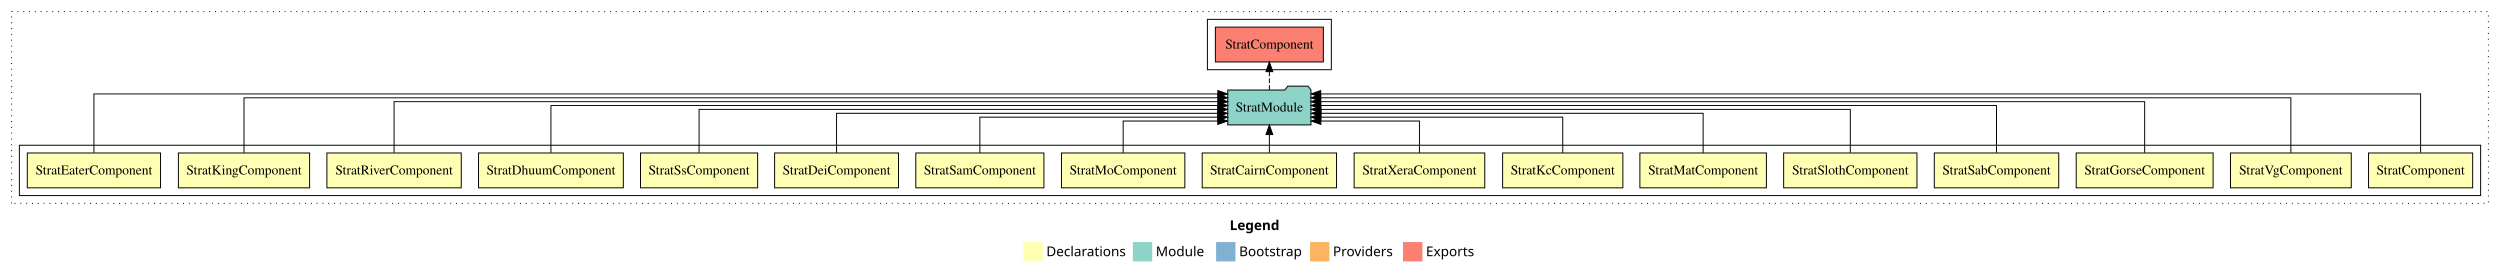
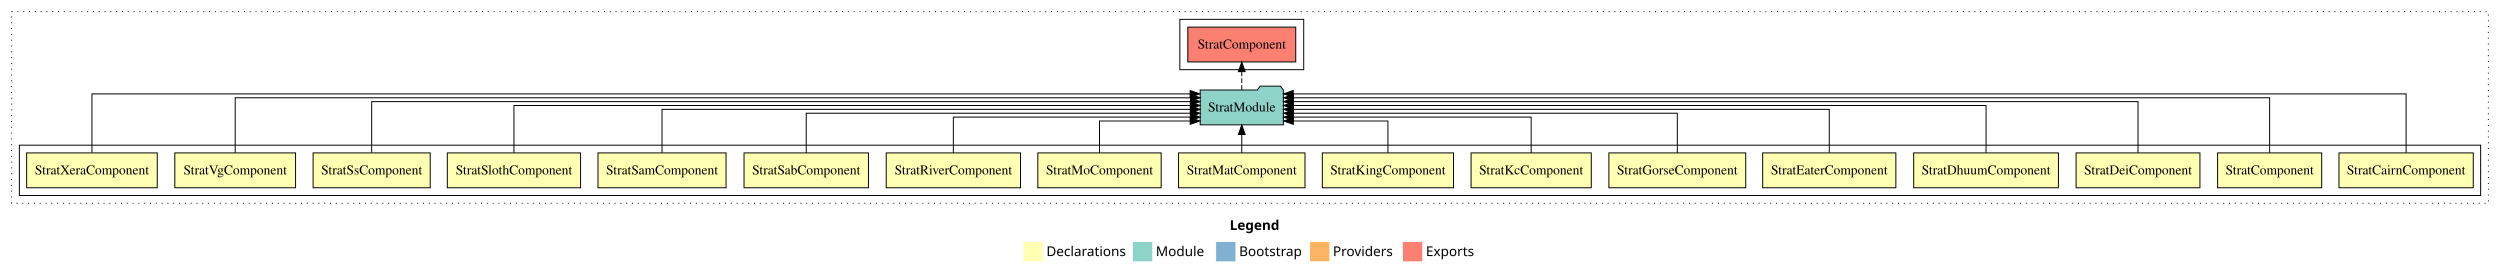
- <svg xmlns="http://www.w3.org/2000/svg" width="2582pt" height="284pt" viewBox="0.00 0.00 2582.00 284.00">
+ <svg xmlns="http://www.w3.org/2000/svg" width="2583pt" height="284pt" viewBox="0.00 0.00 2583.00 284.00">
  <g id="graph0" class="graph" transform="scale(1 1) rotate(0) translate(4 280)">
-     <polygon fill="#ffffff" stroke="transparent" points="-4,4 -4,-280 2578,-280 2578,4 -4,4" />
-     <text text-anchor="start" x="1266.009" y="-42.4" font-family="sans-serif" font-weight="bold" font-size="14.00" fill="#000000">Legend</text>
-     <polygon fill="#ffffb3" stroke="transparent" points="1053,-10 1053,-30 1073,-30 1073,-10 1053,-10" />
-     <text text-anchor="start" x="1076.629" y="-15.4" font-family="sans-serif" font-size="14.00" fill="#000000">  Declarations</text>
-     <polygon fill="#8dd3c7" stroke="transparent" points="1166,-10 1166,-30 1186,-30 1186,-10 1166,-10" />
-     <text text-anchor="start" x="1189.725" y="-15.4" font-family="sans-serif" font-size="14.00" fill="#000000">  Module</text>
-     <polygon fill="#80b1d3" stroke="transparent" points="1252,-10 1252,-30 1272,-30 1272,-10 1252,-10" />
-     <text text-anchor="start" x="1275.781" y="-15.4" font-family="sans-serif" font-size="14.00" fill="#000000">  Bootstrap</text>
-     <polygon fill="#fdb462" stroke="transparent" points="1349,-10 1349,-30 1369,-30 1369,-10 1349,-10" />
-     <text text-anchor="start" x="1372.673" y="-15.4" font-family="sans-serif" font-size="14.00" fill="#000000">  Providers</text>
-     <polygon fill="#fb8072" stroke="transparent" points="1445,-10 1445,-30 1465,-30 1465,-10 1445,-10" />
-     <text text-anchor="start" x="1468.726" y="-15.4" font-family="sans-serif" font-size="14.00" fill="#000000">  Exports</text>
+     <polygon fill="#ffffff" stroke="transparent" points="-4,4 -4,-280 2579,-280 2579,4 -4,4" />
+     <text text-anchor="start" x="1266.509" y="-42.4" font-family="sans-serif" font-weight="bold" font-size="14.00" fill="#000000">Legend</text>
+     <polygon fill="#ffffb3" stroke="transparent" points="1053.5,-10 1053.5,-30 1073.5,-30 1073.5,-10 1053.5,-10" />
+     <text text-anchor="start" x="1077.129" y="-15.4" font-family="sans-serif" font-size="14.00" fill="#000000">  Declarations</text>
+     <polygon fill="#8dd3c7" stroke="transparent" points="1166.5,-10 1166.5,-30 1186.5,-30 1186.5,-10 1166.5,-10" />
+     <text text-anchor="start" x="1190.225" y="-15.4" font-family="sans-serif" font-size="14.00" fill="#000000">  Module</text>
+     <polygon fill="#80b1d3" stroke="transparent" points="1252.5,-10 1252.5,-30 1272.5,-30 1272.5,-10 1252.5,-10" />
+     <text text-anchor="start" x="1276.281" y="-15.4" font-family="sans-serif" font-size="14.00" fill="#000000">  Bootstrap</text>
+     <polygon fill="#fdb462" stroke="transparent" points="1349.5,-10 1349.5,-30 1369.5,-30 1369.5,-10 1349.5,-10" />
+     <text text-anchor="start" x="1373.173" y="-15.4" font-family="sans-serif" font-size="14.00" fill="#000000">  Providers</text>
+     <polygon fill="#fb8072" stroke="transparent" points="1445.5,-10 1445.5,-30 1465.5,-30 1465.5,-10 1445.5,-10" />
+     <text text-anchor="start" x="1469.226" y="-15.4" font-family="sans-serif" font-size="14.00" fill="#000000">  Exports</text>
    <g id="clust1" class="cluster">
-       <polygon fill="none" stroke="#000000" stroke-dasharray="1,5" points="8,-70 8,-268 2566,-268 2566,-70 8,-70" />
+       <polygon fill="none" stroke="#000000" stroke-dasharray="1,5" points="8,-70 8,-268 2567,-268 2567,-70 8,-70" />
    </g>
    <g id="clust2" class="cluster">
-       <polygon fill="none" stroke="#000000" points="16,-78 16,-130 2558,-130 2558,-78 16,-78" />
+       <polygon fill="none" stroke="#000000" points="16,-78 16,-130 2559,-130 2559,-78 16,-78" />
    </g>
    <g id="clust21" class="cluster">
-       <polygon fill="none" stroke="#000000" points="1243,-208 1243,-260 1371,-260 1371,-208 1243,-208" />
+       <polygon fill="none" stroke="#000000" points="1215,-208 1215,-260 1343,-260 1343,-208 1215,-208" />
    </g>
    <g id="node1" class="node">
-       <polygon fill="#ffffb3" stroke="#000000" points="2549.772,-122 2442.228,-122 2442.228,-86 2549.772,-86 2549.772,-122" />
-       <text text-anchor="middle" x="2496" y="-99.8" font-family="Times,serif" font-size="14.00" fill="#000000">StratComponent</text>
+       <polygon fill="#ffffb3" stroke="#000000" points="2551.374,-122 2412.626,-122 2412.626,-86 2551.374,-86 2551.374,-122" />
+       <text text-anchor="middle" x="2482" y="-99.8" font-family="Times,serif" font-size="14.00" fill="#000000">StratCairnComponent</text>
    </g>
    <g id="node18" class="node">
-       <polygon fill="#8dd3c7" stroke="#000000" points="1349.989,-187 1346.989,-191 1325.989,-191 1322.989,-187 1264.011,-187 1264.011,-151 1349.989,-151 1349.989,-187" />
-       <text text-anchor="middle" x="1307" y="-164.8" font-family="Times,serif" font-size="14.00" fill="#000000">StratModule</text>
+       <polygon fill="#8dd3c7" stroke="#000000" points="1321.989,-187 1318.989,-191 1297.989,-191 1294.989,-187 1236.011,-187 1236.011,-151 1321.989,-151 1321.989,-187" />
+       <text text-anchor="middle" x="1279" y="-164.8" font-family="Times,serif" font-size="14.00" fill="#000000">StratModule</text>
    </g>
    <g id="edge1" class="edge">
-       <path fill="none" stroke="#000000" d="M2496,-122.323C2496,-145.66 2496,-183 2496,-183 2496,-183 1360.02,-183 1360.02,-183" />
-       <polygon fill="#000000" stroke="#000000" points="1360.02,-179.5 1350.02,-183 1360.02,-186.5 1360.02,-179.5" />
+       <path fill="none" stroke="#000000" d="M2482,-122.323C2482,-145.66 2482,-183 2482,-183 2482,-183 1332.17,-183 1332.17,-183" />
+       <polygon fill="#000000" stroke="#000000" points="1332.17,-179.5 1322.17,-183 1332.17,-186.5 1332.17,-179.5" />
    </g>
    <g id="node2" class="node">
-       <polygon fill="#ffffb3" stroke="#000000" points="2424.378,-122 2299.622,-122 2299.622,-86 2424.378,-86 2424.378,-122" />
-       <text text-anchor="middle" x="2362" y="-99.8" font-family="Times,serif" font-size="14.00" fill="#000000">StratVgComponent</text>
+       <polygon fill="#ffffb3" stroke="#000000" points="2394.772,-122 2287.228,-122 2287.228,-86 2394.772,-86 2394.772,-122" />
+       <text text-anchor="middle" x="2341" y="-99.8" font-family="Times,serif" font-size="14.00" fill="#000000">StratComponent</text>
    </g>
    <g id="edge2" class="edge">
-       <path fill="none" stroke="#000000" d="M2362,-122.155C2362,-144.352 2362,-179 2362,-179 2362,-179 1359.993,-179 1359.993,-179" />
-       <polygon fill="#000000" stroke="#000000" points="1359.994,-175.5 1349.993,-179 1359.993,-182.5 1359.994,-175.5" />
+       <path fill="none" stroke="#000000" d="M2341,-122.155C2341,-144.352 2341,-179 2341,-179 2341,-179 1332.279,-179 1332.279,-179" />
+       <polygon fill="#000000" stroke="#000000" points="1332.279,-175.5 1322.279,-179 1332.279,-182.5 1332.279,-175.5" />
    </g>
    <g id="node3" class="node">
-       <polygon fill="#ffffb3" stroke="#000000" points="2281.698,-122 2140.302,-122 2140.302,-86 2281.698,-86 2281.698,-122" />
-       <text text-anchor="middle" x="2211" y="-99.8" font-family="Times,serif" font-size="14.00" fill="#000000">StratGorseComponent</text>
+       <polygon fill="#ffffb3" stroke="#000000" points="2268.983,-122 2141.017,-122 2141.017,-86 2268.983,-86 2268.983,-122" />
+       <text text-anchor="middle" x="2205" y="-99.8" font-family="Times,serif" font-size="14.00" fill="#000000">StratDeiComponent</text>
    </g>
    <g id="edge3" class="edge">
-       <path fill="none" stroke="#000000" d="M2211,-122.284C2211,-143.321 2211,-175 2211,-175 2211,-175 1359.994,-175 1359.994,-175" />
-       <polygon fill="#000000" stroke="#000000" points="1359.994,-171.5 1349.994,-175 1359.994,-178.5 1359.994,-171.5" />
+       <path fill="none" stroke="#000000" d="M2205,-122.284C2205,-143.321 2205,-175 2205,-175 2205,-175 1332.113,-175 1332.113,-175" />
+       <polygon fill="#000000" stroke="#000000" points="1332.113,-171.5 1322.113,-175 1332.113,-178.5 1332.113,-171.5" />
    </g>
    <g id="node4" class="node">
-       <polygon fill="#ffffb3" stroke="#000000" points="2122.269,-122 1993.731,-122 1993.731,-86 2122.269,-86 2122.269,-122" />
-       <text text-anchor="middle" x="2058" y="-99.8" font-family="Times,serif" font-size="14.00" fill="#000000">StratSabComponent</text>
+       <polygon fill="#ffffb3" stroke="#000000" points="2122.769,-122 1973.231,-122 1973.231,-86 2122.769,-86 2122.769,-122" />
+       <text text-anchor="middle" x="2048" y="-99.8" font-family="Times,serif" font-size="14.00" fill="#000000">StratDhuumComponent</text>
    </g>
    <g id="edge4" class="edge">
-       <path fill="none" stroke="#000000" d="M2058,-122.308C2058,-142.145 2058,-171 2058,-171 2058,-171 1360.074,-171 1360.074,-171" />
-       <polygon fill="#000000" stroke="#000000" points="1360.074,-167.5 1350.074,-171 1360.074,-174.5 1360.074,-167.5" />
+       <path fill="none" stroke="#000000" d="M2048,-122.308C2048,-142.145 2048,-171 2048,-171 2048,-171 1331.993,-171 1331.993,-171" />
+       <polygon fill="#000000" stroke="#000000" points="1331.993,-167.5 1321.993,-171 1331.993,-174.5 1331.993,-167.5" />
    </g>
    <g id="node5" class="node">
-       <polygon fill="#ffffb3" stroke="#000000" points="1975.836,-122 1838.164,-122 1838.164,-86 1975.836,-86 1975.836,-122" />
-       <text text-anchor="middle" x="1907" y="-99.8" font-family="Times,serif" font-size="14.00" fill="#000000">StratSlothComponent</text>
+       <polygon fill="#ffffb3" stroke="#000000" points="1954.805,-122 1817.195,-122 1817.195,-86 1954.805,-86 1954.805,-122" />
+       <text text-anchor="middle" x="1886" y="-99.8" font-family="Times,serif" font-size="14.00" fill="#000000">StratEaterComponent</text>
    </g>
    <g id="edge5" class="edge">
-       <path fill="none" stroke="#000000" d="M1907,-122.222C1907,-140.828 1907,-167 1907,-167 1907,-167 1360.15,-167 1360.15,-167" />
-       <polygon fill="#000000" stroke="#000000" points="1360.151,-163.5 1350.15,-167 1360.15,-170.5 1360.151,-163.5" />
+       <path fill="none" stroke="#000000" d="M1886,-122.222C1886,-140.828 1886,-167 1886,-167 1886,-167 1332.167,-167 1332.167,-167" />
+       <polygon fill="#000000" stroke="#000000" points="1332.167,-163.5 1322.167,-167 1332.167,-170.5 1332.167,-163.5" />
    </g>
    <g id="node6" class="node">
-       <polygon fill="#ffffb3" stroke="#000000" points="1820.322,-122 1689.678,-122 1689.678,-86 1820.322,-86 1820.322,-122" />
-       <text text-anchor="middle" x="1755" y="-99.8" font-family="Times,serif" font-size="14.00" fill="#000000">StratMatComponent</text>
+       <polygon fill="#ffffb3" stroke="#000000" points="1799.698,-122 1658.302,-122 1658.302,-86 1799.698,-86 1799.698,-122" />
+       <text text-anchor="middle" x="1729" y="-99.8" font-family="Times,serif" font-size="14.00" fill="#000000">StratGorseComponent</text>
    </g>
    <g id="edge6" class="edge">
-       <path fill="none" stroke="#000000" d="M1755,-122.022C1755,-139.373 1755,-163 1755,-163 1755,-163 1360.363,-163 1360.363,-163" />
-       <polygon fill="#000000" stroke="#000000" points="1360.363,-159.5 1350.363,-163 1360.363,-166.5 1360.363,-159.5" />
+       <path fill="none" stroke="#000000" d="M1729,-122.022C1729,-139.373 1729,-163 1729,-163 1729,-163 1332.148,-163 1332.148,-163" />
+       <polygon fill="#000000" stroke="#000000" points="1332.148,-159.5 1322.148,-163 1332.148,-166.5 1332.148,-159.5" />
    </g>
    <g id="node7" class="node">
-       <polygon fill="#ffffb3" stroke="#000000" points="1672.093,-122 1547.907,-122 1547.907,-86 1672.093,-86 1672.093,-122" />
-       <text text-anchor="middle" x="1610" y="-99.8" font-family="Times,serif" font-size="14.00" fill="#000000">StratKcComponent</text>
+       <polygon fill="#ffffb3" stroke="#000000" points="1640.093,-122 1515.907,-122 1515.907,-86 1640.093,-86 1640.093,-122" />
+       <text text-anchor="middle" x="1578" y="-99.8" font-family="Times,serif" font-size="14.00" fill="#000000">StratKcComponent</text>
    </g>
    <g id="edge7" class="edge">
-       <path fill="none" stroke="#000000" d="M1610,-122.009C1610,-138.049 1610,-159 1610,-159 1610,-159 1360.091,-159 1360.091,-159" />
-       <polygon fill="#000000" stroke="#000000" points="1360.091,-155.5 1350.091,-159 1360.091,-162.5 1360.091,-155.5" />
+       <path fill="none" stroke="#000000" d="M1578,-122.009C1578,-138.049 1578,-159 1578,-159 1578,-159 1332.158,-159 1332.158,-159" />
+       <polygon fill="#000000" stroke="#000000" points="1332.158,-155.5 1322.158,-159 1332.158,-162.5 1332.158,-155.5" />
    </g>
    <g id="node8" class="node">
-       <polygon fill="#ffffb3" stroke="#000000" points="1529.468,-122 1394.532,-122 1394.532,-86 1529.468,-86 1529.468,-122" />
-       <text text-anchor="middle" x="1462" y="-99.8" font-family="Times,serif" font-size="14.00" fill="#000000">StratXeraComponent</text>
+       <polygon fill="#ffffb3" stroke="#000000" points="1497.769,-122 1362.231,-122 1362.231,-86 1497.769,-86 1497.769,-122" />
+       <text text-anchor="middle" x="1430" y="-99.8" font-family="Times,serif" font-size="14.00" fill="#000000">StratKingComponent</text>
    </g>
    <g id="edge8" class="edge">
-       <path fill="none" stroke="#000000" d="M1462,-122.124C1462,-136.783 1462,-155 1462,-155 1462,-155 1360.176,-155 1360.176,-155" />
-       <polygon fill="#000000" stroke="#000000" points="1360.176,-151.5 1350.176,-155 1360.176,-158.5 1360.176,-151.5" />
+       <path fill="none" stroke="#000000" d="M1430,-122.124C1430,-136.783 1430,-155 1430,-155 1430,-155 1332.271,-155 1332.271,-155" />
+       <polygon fill="#000000" stroke="#000000" points="1332.271,-151.5 1322.271,-155 1332.271,-158.5 1332.271,-151.5" />
    </g>
    <g id="node9" class="node">
-       <polygon fill="#ffffb3" stroke="#000000" points="1376.374,-122 1237.626,-122 1237.626,-86 1376.374,-86 1376.374,-122" />
-       <text text-anchor="middle" x="1307" y="-99.8" font-family="Times,serif" font-size="14.00" fill="#000000">StratCairnComponent</text>
+       <polygon fill="#ffffb3" stroke="#000000" points="1344.322,-122 1213.678,-122 1213.678,-86 1344.322,-86 1344.322,-122" />
+       <text text-anchor="middle" x="1279" y="-99.8" font-family="Times,serif" font-size="14.00" fill="#000000">StratMatComponent</text>
    </g>
    <g id="edge9" class="edge">
-       <path fill="none" stroke="#000000" d="M1307,-122.106C1307,-122.106 1307,-140.991 1307,-140.991" />
-       <polygon fill="#000000" stroke="#000000" points="1303.5,-140.991 1307,-150.991 1310.5,-140.991 1303.5,-140.991" />
+       <path fill="none" stroke="#000000" d="M1279,-122.106C1279,-122.106 1279,-140.991 1279,-140.991" />
+       <polygon fill="#000000" stroke="#000000" points="1275.5,-140.991 1279,-150.991 1282.5,-140.991 1275.5,-140.991" />
    </g>
    <g id="node10" class="node">
-       <polygon fill="#ffffb3" stroke="#000000" points="1219.716,-122 1092.284,-122 1092.284,-86 1219.716,-86 1219.716,-122" />
-       <text text-anchor="middle" x="1156" y="-99.8" font-family="Times,serif" font-size="14.00" fill="#000000">StratMoComponent</text>
+       <polygon fill="#ffffb3" stroke="#000000" points="1195.716,-122 1068.284,-122 1068.284,-86 1195.716,-86 1195.716,-122" />
+       <text text-anchor="middle" x="1132" y="-99.8" font-family="Times,serif" font-size="14.00" fill="#000000">StratMoComponent</text>
    </g>
    <g id="edge10" class="edge">
-       <path fill="none" stroke="#000000" d="M1156,-122.124C1156,-136.783 1156,-155 1156,-155 1156,-155 1253.729,-155 1253.729,-155" />
-       <polygon fill="#000000" stroke="#000000" points="1253.729,-158.5 1263.729,-155 1253.729,-151.5 1253.729,-158.5" />
+       <path fill="none" stroke="#000000" d="M1132,-122.124C1132,-136.783 1132,-155 1132,-155 1132,-155 1225.69,-155 1225.69,-155" />
+       <polygon fill="#000000" stroke="#000000" points="1225.69,-158.5 1235.69,-155 1225.69,-151.5 1225.69,-158.5" />
    </g>
    <g id="node11" class="node">
-       <polygon fill="#ffffb3" stroke="#000000" points="1074.16,-122 941.84,-122 941.84,-86 1074.16,-86 1074.16,-122" />
-       <text text-anchor="middle" x="1008" y="-99.8" font-family="Times,serif" font-size="14.00" fill="#000000">StratSamComponent</text>
+       <polygon fill="#ffffb3" stroke="#000000" points="1050.374,-122 911.626,-122 911.626,-86 1050.374,-86 1050.374,-122" />
+       <text text-anchor="middle" x="981" y="-99.8" font-family="Times,serif" font-size="14.00" fill="#000000">StratRiverComponent</text>
    </g>
    <g id="edge11" class="edge">
-       <path fill="none" stroke="#000000" d="M1008,-122.009C1008,-138.049 1008,-159 1008,-159 1008,-159 1253.842,-159 1253.842,-159" />
-       <polygon fill="#000000" stroke="#000000" points="1253.842,-162.5 1263.842,-159 1253.842,-155.5 1253.842,-162.5" />
+       <path fill="none" stroke="#000000" d="M981,-122.009C981,-138.049 981,-159 981,-159 981,-159 1225.986,-159 1225.986,-159" />
+       <polygon fill="#000000" stroke="#000000" points="1225.986,-162.5 1235.986,-159 1225.986,-155.5 1225.986,-162.5" />
    </g>
    <g id="node12" class="node">
-       <polygon fill="#ffffb3" stroke="#000000" points="923.983,-122 796.017,-122 796.017,-86 923.983,-86 923.983,-122" />
-       <text text-anchor="middle" x="860" y="-99.8" font-family="Times,serif" font-size="14.00" fill="#000000">StratDeiComponent</text>
+       <polygon fill="#ffffb3" stroke="#000000" points="893.269,-122 764.731,-122 764.731,-86 893.269,-86 893.269,-122" />
+       <text text-anchor="middle" x="829" y="-99.8" font-family="Times,serif" font-size="14.00" fill="#000000">StratSabComponent</text>
    </g>
    <g id="edge12" class="edge">
-       <path fill="none" stroke="#000000" d="M860,-122.022C860,-139.373 860,-163 860,-163 860,-163 1253.734,-163 1253.734,-163" />
-       <polygon fill="#000000" stroke="#000000" points="1253.734,-166.5 1263.734,-163 1253.734,-159.5 1253.734,-166.5" />
+       <path fill="none" stroke="#000000" d="M829,-122.022C829,-139.373 829,-163 829,-163 829,-163 1225.852,-163 1225.852,-163" />
+       <polygon fill="#000000" stroke="#000000" points="1225.852,-166.5 1235.852,-163 1225.852,-159.5 1225.852,-166.5" />
    </g>
    <g id="node13" class="node">
-       <polygon fill="#ffffb3" stroke="#000000" points="778.499,-122 657.501,-122 657.501,-86 778.499,-86 778.499,-122" />
-       <text text-anchor="middle" x="718" y="-99.8" font-family="Times,serif" font-size="14.00" fill="#000000">StratSsComponent</text>
+       <polygon fill="#ffffb3" stroke="#000000" points="746.16,-122 613.84,-122 613.84,-86 746.16,-86 746.16,-122" />
+       <text text-anchor="middle" x="680" y="-99.8" font-family="Times,serif" font-size="14.00" fill="#000000">StratSamComponent</text>
    </g>
    <g id="edge13" class="edge">
-       <path fill="none" stroke="#000000" d="M718,-122.222C718,-140.828 718,-167 718,-167 718,-167 1253.689,-167 1253.689,-167" />
-       <polygon fill="#000000" stroke="#000000" points="1253.689,-170.5 1263.689,-167 1253.689,-163.5 1253.689,-170.5" />
+       <path fill="none" stroke="#000000" d="M680,-122.222C680,-140.828 680,-167 680,-167 680,-167 1225.921,-167 1225.921,-167" />
+       <polygon fill="#000000" stroke="#000000" points="1225.921,-170.5 1235.921,-167 1225.921,-163.5 1225.921,-170.5" />
    </g>
    <g id="node14" class="node">
-       <polygon fill="#ffffb3" stroke="#000000" points="639.769,-122 490.231,-122 490.231,-86 639.769,-86 639.769,-122" />
-       <text text-anchor="middle" x="565" y="-99.8" font-family="Times,serif" font-size="14.00" fill="#000000">StratDhuumComponent</text>
+       <polygon fill="#ffffb3" stroke="#000000" points="595.836,-122 458.164,-122 458.164,-86 595.836,-86 595.836,-122" />
+       <text text-anchor="middle" x="527" y="-99.8" font-family="Times,serif" font-size="14.00" fill="#000000">StratSlothComponent</text>
    </g>
    <g id="edge14" class="edge">
-       <path fill="none" stroke="#000000" d="M565,-122.308C565,-142.145 565,-171 565,-171 565,-171 1253.9,-171 1253.9,-171" />
-       <polygon fill="#000000" stroke="#000000" points="1253.9,-174.5 1263.9,-171 1253.9,-167.5 1253.9,-174.5" />
+       <path fill="none" stroke="#000000" d="M527,-122.308C527,-142.145 527,-171 527,-171 527,-171 1225.868,-171 1225.868,-171" />
+       <polygon fill="#000000" stroke="#000000" points="1225.868,-174.5 1235.868,-171 1225.868,-167.5 1225.868,-174.5" />
    </g>
    <g id="node15" class="node">
-       <polygon fill="#ffffb3" stroke="#000000" points="472.374,-122 333.626,-122 333.626,-86 472.374,-86 472.374,-122" />
-       <text text-anchor="middle" x="403" y="-99.8" font-family="Times,serif" font-size="14.00" fill="#000000">StratRiverComponent</text>
+       <polygon fill="#ffffb3" stroke="#000000" points="440.499,-122 319.501,-122 319.501,-86 440.499,-86 440.499,-122" />
+       <text text-anchor="middle" x="380" y="-99.8" font-family="Times,serif" font-size="14.00" fill="#000000">StratSsComponent</text>
    </g>
    <g id="edge15" class="edge">
-       <path fill="none" stroke="#000000" d="M403,-122.284C403,-143.321 403,-175 403,-175 403,-175 1254.006,-175 1254.006,-175" />
-       <polygon fill="#000000" stroke="#000000" points="1254.006,-178.5 1264.006,-175 1254.006,-171.5 1254.006,-178.5" />
+       <path fill="none" stroke="#000000" d="M380,-122.284C380,-143.321 380,-175 380,-175 380,-175 1225.942,-175 1225.942,-175" />
+       <polygon fill="#000000" stroke="#000000" points="1225.942,-178.5 1235.942,-175 1225.942,-171.5 1225.942,-178.5" />
    </g>
    <g id="node16" class="node">
-       <polygon fill="#ffffb3" stroke="#000000" points="315.769,-122 180.231,-122 180.231,-86 315.769,-86 315.769,-122" />
-       <text text-anchor="middle" x="248" y="-99.8" font-family="Times,serif" font-size="14.00" fill="#000000">StratKingComponent</text>
+       <polygon fill="#ffffb3" stroke="#000000" points="301.378,-122 176.622,-122 176.622,-86 301.378,-86 301.378,-122" />
+       <text text-anchor="middle" x="239" y="-99.8" font-family="Times,serif" font-size="14.00" fill="#000000">StratVgComponent</text>
    </g>
    <g id="edge16" class="edge">
-       <path fill="none" stroke="#000000" d="M248,-122.155C248,-144.352 248,-179 248,-179 248,-179 1253.844,-179 1253.844,-179" />
-       <polygon fill="#000000" stroke="#000000" points="1253.844,-182.5 1263.844,-179 1253.843,-175.5 1253.844,-182.5" />
+       <path fill="none" stroke="#000000" d="M239,-122.155C239,-144.352 239,-179 239,-179 239,-179 1225.965,-179 1225.965,-179" />
+       <polygon fill="#000000" stroke="#000000" points="1225.965,-182.5 1235.965,-179 1225.965,-175.5 1225.965,-182.5" />
    </g>
    <g id="node17" class="node">
-       <polygon fill="#ffffb3" stroke="#000000" points="161.805,-122 24.195,-122 24.195,-86 161.805,-86 161.805,-122" />
-       <text text-anchor="middle" x="93" y="-99.8" font-family="Times,serif" font-size="14.00" fill="#000000">StratEaterComponent</text>
+       <polygon fill="#ffffb3" stroke="#000000" points="158.468,-122 23.532,-122 23.532,-86 158.468,-86 158.468,-122" />
+       <text text-anchor="middle" x="91" y="-99.8" font-family="Times,serif" font-size="14.00" fill="#000000">StratXeraComponent</text>
    </g>
    <g id="edge17" class="edge">
-       <path fill="none" stroke="#000000" d="M93,-122.323C93,-145.66 93,-183 93,-183 93,-183 1253.793,-183 1253.793,-183" />
-       <polygon fill="#000000" stroke="#000000" points="1253.793,-186.5 1263.793,-183 1253.793,-179.5 1253.793,-186.5" />
+       <path fill="none" stroke="#000000" d="M91,-122.323C91,-145.66 91,-183 91,-183 91,-183 1225.664,-183 1225.664,-183" />
+       <polygon fill="#000000" stroke="#000000" points="1225.664,-186.5 1235.664,-183 1225.664,-179.5 1225.664,-186.5" />
    </g>
    <g id="node19" class="node">
-       <polygon fill="#fb8072" stroke="#000000" points="1362.772,-252 1251.228,-252 1251.228,-216 1362.772,-216 1362.772,-252" />
-       <text text-anchor="middle" x="1307" y="-229.8" font-family="Times,serif" font-size="14.00" fill="#000000">StratComponent </text>
+       <polygon fill="#fb8072" stroke="#000000" points="1334.772,-252 1223.228,-252 1223.228,-216 1334.772,-216 1334.772,-252" />
+       <text text-anchor="middle" x="1279" y="-229.8" font-family="Times,serif" font-size="14.00" fill="#000000">StratComponent </text>
    </g>
    <g id="edge18" class="edge">
-       <path fill="none" stroke="#000000" stroke-dasharray="5,2" d="M1307,-187.106C1307,-187.106 1307,-205.991 1307,-205.991" />
-       <polygon fill="#000000" stroke="#000000" points="1303.5,-205.991 1307,-215.991 1310.5,-205.991 1303.5,-205.991" />
+       <path fill="none" stroke="#000000" stroke-dasharray="5,2" d="M1279,-187.106C1279,-187.106 1279,-205.991 1279,-205.991" />
+       <polygon fill="#000000" stroke="#000000" points="1275.5,-205.991 1279,-215.991 1282.5,-205.991 1275.5,-205.991" />
    </g>
  </g>
</svg>
